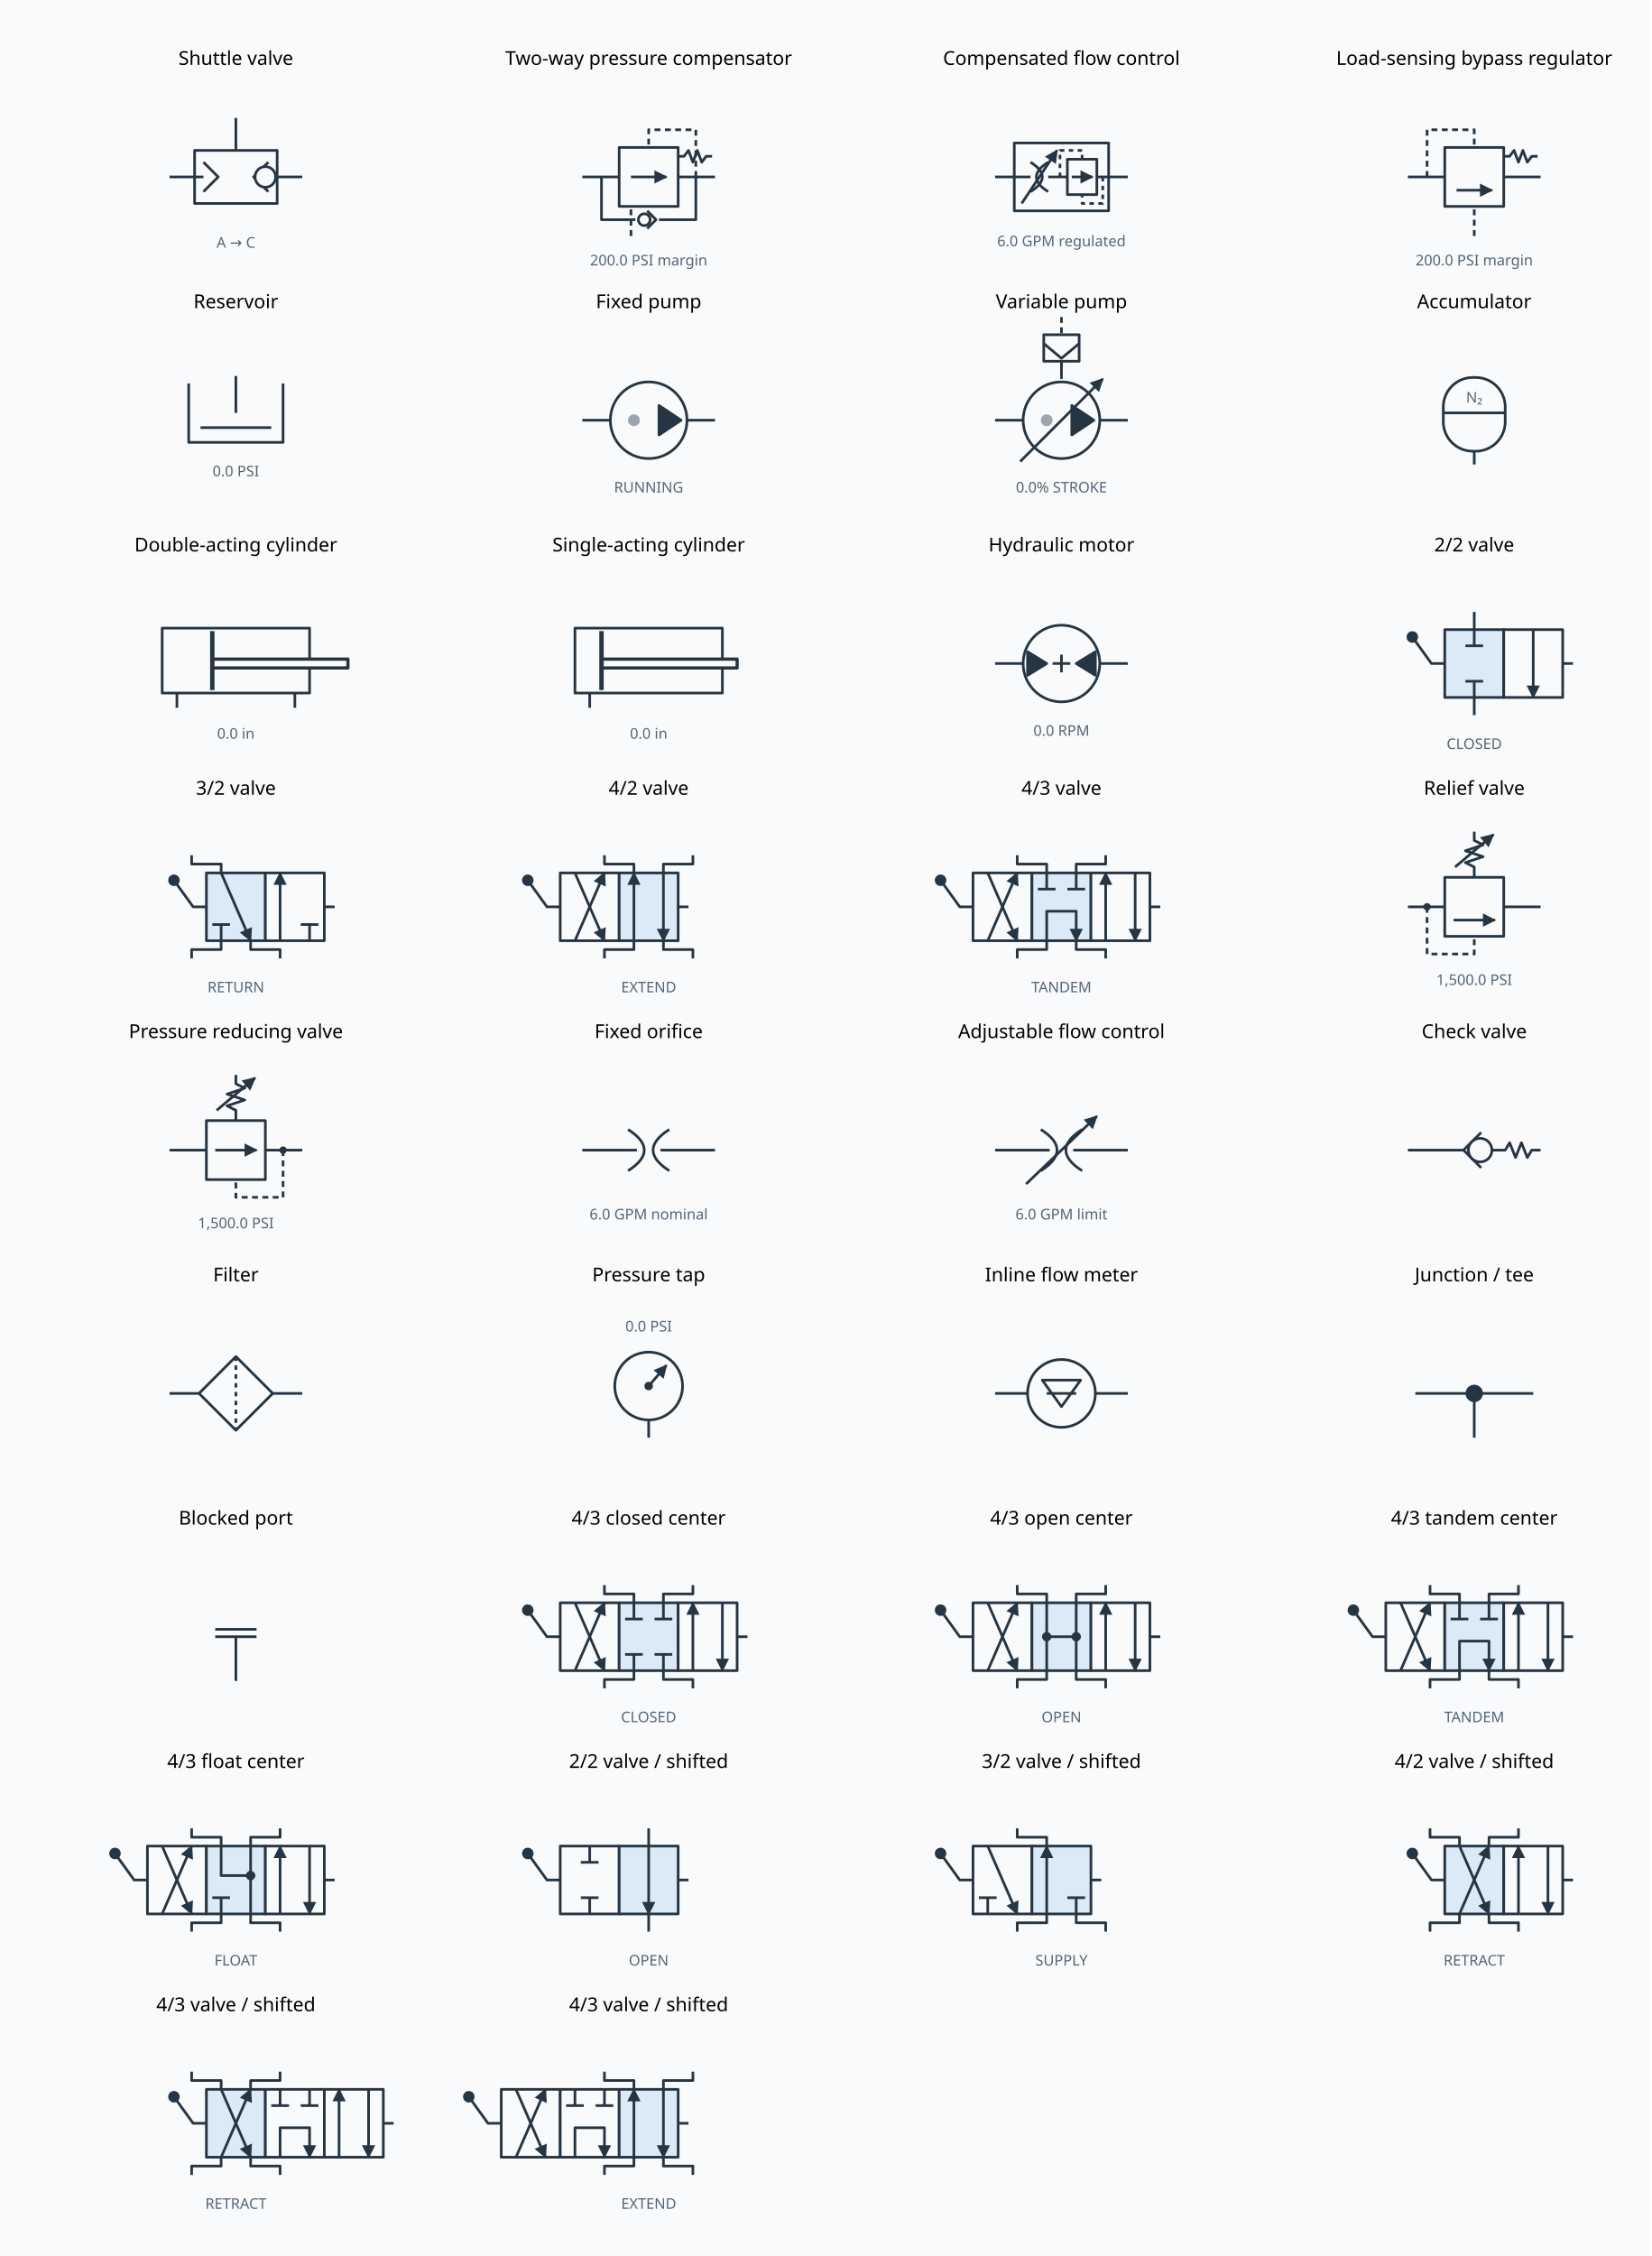
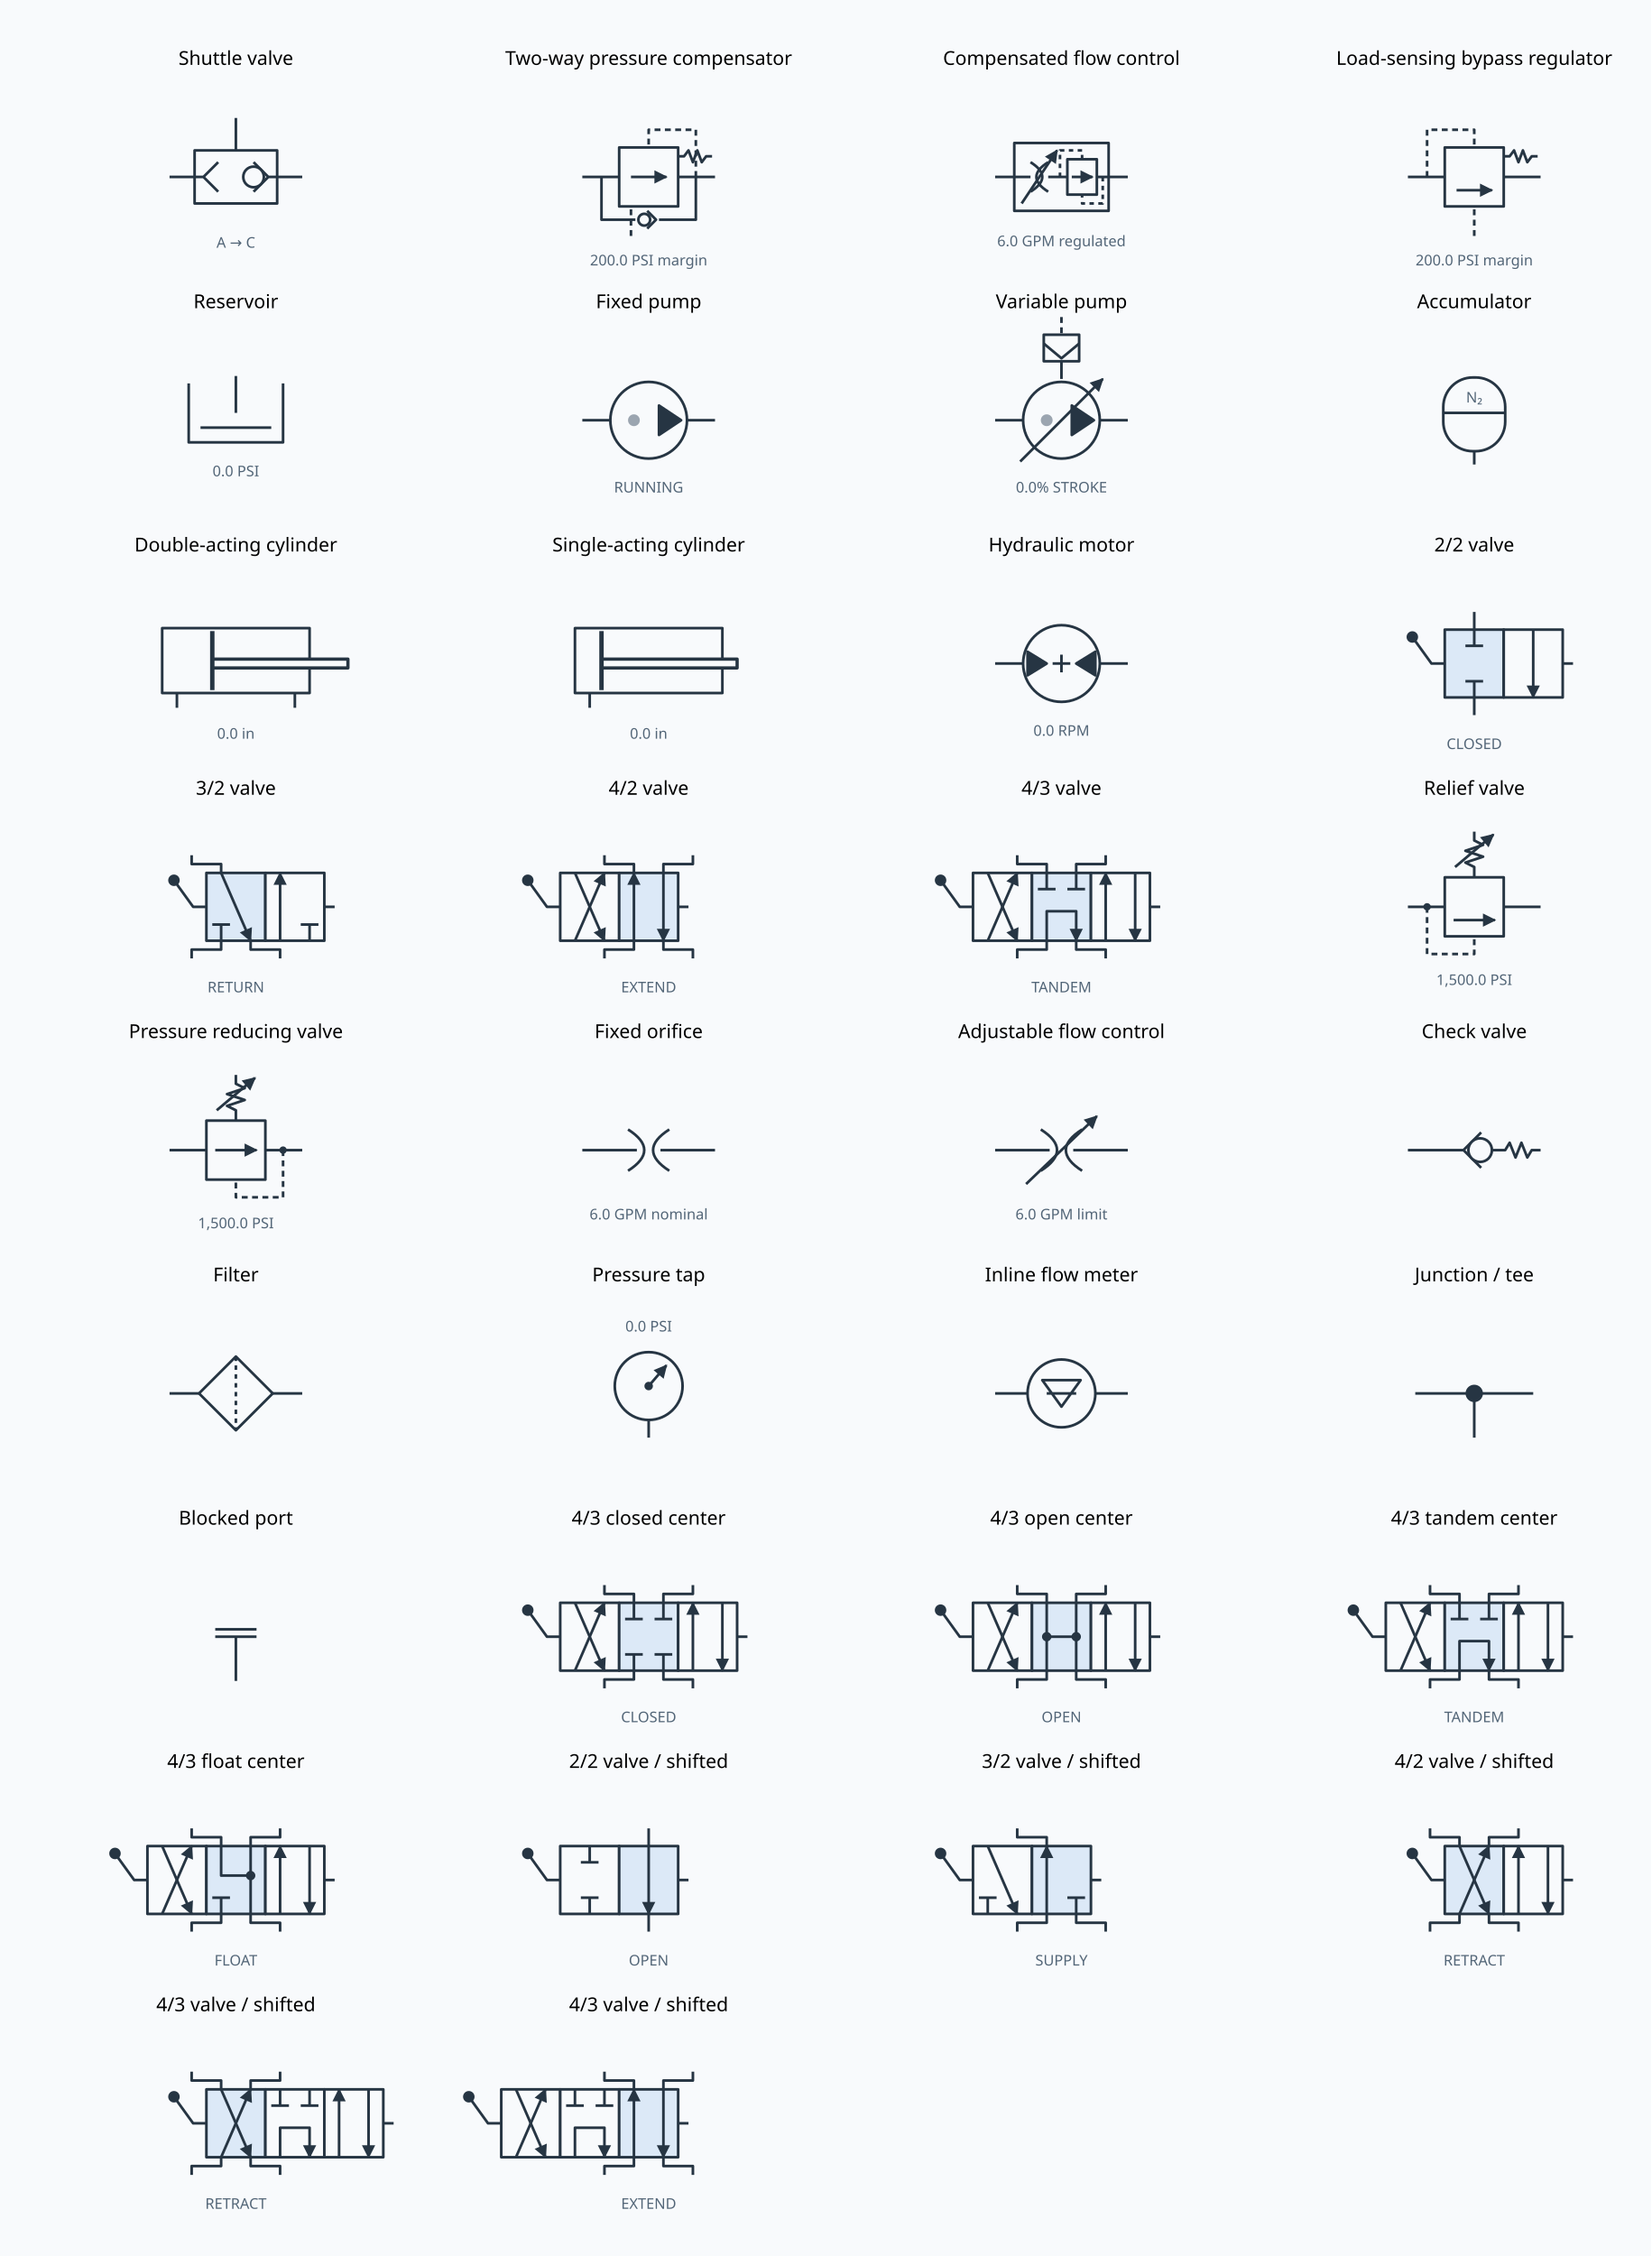
<svg xmlns="http://www.w3.org/2000/svg" width="1120" height="1530">
  <rect width="100%" height="100%" fill="#f8fafc" />
  <defs>
    <marker id="arrow" viewBox="0 0 10 10" refX="9" refY="5" markerWidth="5" markerHeight="5" orient="auto-start-reverse">
      <path d="M0 0L10 5L0 10Z" fill="#263543" />
    </marker>
  </defs>
  <style>.symbol text{fill:#526577;stroke:none;font:10px sans-serif;text-anchor:middle}</style>
  <g transform="translate(160,120)">
    <text y="-76" text-anchor="middle" font-family="sans-serif" font-size="13">Shuttle valve</text>
    <g class="symbol" style="color:#263543" fill="none" stroke="currentColor" stroke-width="1.8" stroke-linejoin="round">
      <rect x="-28" y="-18" width="56" height="36" fill="#f8fafc" />
-       <path d="M-45 0H-22M22 0H45M0 -40V-18M-22 -10L-12 0L-22 10M22 -10L12 0L22 10" />
-       <circle data-symbol-part="shuttle-ball" cx="20" r="7" fill="#f8fafc" />
+       <path d="M-45 0H-22M22 0H45M0 -40V-18M-12 -10L-22 0L-12 10M12 -10L22 0L12 10" />
+       <circle data-symbol-part="shuttle-ball" cx="12" r="7" fill="#f8fafc" />
      <text y="48">A → C</text>
    </g>
  </g>
  <g transform="translate(440,120)">
    <text y="-76" text-anchor="middle" font-family="sans-serif" font-size="13">Two-way pressure compensator</text>
    <g class="symbol" style="color:#263543" fill="none" stroke="currentColor" stroke-width="1.8" stroke-linejoin="round">
      <path d="M-45 0H-20M20 0H45" />
      <rect x="-20" y="-20" width="40" height="40" fill="#f8fafc" />
      <path d="M-12 0L12 0" marker-end="url(#arrow)" />
      <path data-symbol-part="compensation-feedback" d="M32 0V-32H0V-20" stroke-dasharray="4 3" />
      <path data-symbol-part="external-load-pilot" d="M-12 40V20" stroke-dasharray="4 3" />
      <path d="M20 -14H24L27 -18L30 -10L33 -18L36 -10L39 -14H43" />
      <g data-symbol-part="reverse-check">
        <path d="M-32 0V29H-9M7 29H32V0M-1 23L5 29L-1 35" />
        <circle cx="-3" cy="29" r="4" fill="#f8fafc" />
      </g>
      <text y="60">200.0 PSI margin</text>
    </g>
  </g>
  <g transform="translate(720,120)">
    <text y="-76" text-anchor="middle" font-family="sans-serif" font-size="13">Compensated flow control</text>
    <g class="symbol" style="color:#263543" fill="none" stroke="currentColor" stroke-width="1.8" stroke-linejoin="round">
      <rect x="-32" y="-23" width="64" height="46" fill="#f8fafc" />
      <path d="M-45 0H-21M-9 0H4M24 0H45M-21 -10Q-5 0 -21 10M-9 -10Q-25 0 -9 10" />
      <path d="M-27 18L-3 -18" marker-end="url(#arrow)" />
      <rect x="4" y="-12" width="20" height="24" fill="#f8fafc" />
      <path d="M7 0L21 0" marker-end="url(#arrow)" />
      <path d="M28 0V18H14V12M-1 0V-18H14V-12" stroke-dasharray="3 3" />
      <text y="47">6.0 GPM regulated</text>
    </g>
  </g>
  <g transform="translate(1000,120)">
    <text y="-76" text-anchor="middle" font-family="sans-serif" font-size="13">Load-sensing bypass regulator</text>
    <g class="symbol" style="color:#263543" fill="none" stroke="currentColor" stroke-width="1.8" stroke-linejoin="round">
      <path d="M-45 0H-20M20 0H45" />
      <rect x="-20" y="-20" width="40" height="40" fill="#f8fafc" />
      <path d="M-12 9L12 9" marker-end="url(#arrow)" />
      <path data-symbol-part="compensation-feedback" d="M-32 0V-32H0V-20" stroke-dasharray="4 3" />
      <path data-symbol-part="external-load-pilot" d="M0 40V20" stroke-dasharray="4 3" />
      <path d="M20 -14H24L27 -18L30 -10L33 -18L36 -10L39 -14H43" />
      <text y="60">200.0 PSI margin</text>
    </g>
  </g>
  <g transform="translate(160,285)">
    <text y="-76" text-anchor="middle" font-family="sans-serif" font-size="13">Reservoir</text>
    <g class="symbol" style="color:#263543" fill="none" stroke="currentColor" stroke-width="1.8" stroke-linejoin="round">
      <path d="M-32 -25V15H32V-25M0 -30V-5M-24 5H24" />
      <text y="38">0.0 PSI</text>
    </g>
  </g>
  <g transform="translate(440,285)">
    <text y="-76" text-anchor="middle" font-family="sans-serif" font-size="13">Fixed pump</text>
    <g class="symbol" style="color:#263543" fill="none" stroke="currentColor" stroke-width="1.8" stroke-linejoin="round">
      <path d="M-45 0H-26M26 0H45" />
      <circle r="26" fill="#f8fafc" />
      <path d="M7 -10L22 0L7 10Z" fill="currentColor" />
      <circle cx="-10" r="4" fill="#9ba5b0" stroke="none" />
      <text y="49">RUNNING</text>
    </g>
  </g>
  <g transform="translate(720,285)">
    <text y="-76" text-anchor="middle" font-family="sans-serif" font-size="13">Variable pump</text>
    <g class="symbol" style="color:#263543" fill="none" stroke="currentColor" stroke-width="1.8" stroke-linejoin="round">
      <path d="M-45 0H-26M26 0H45" />
      <circle r="26" fill="#f8fafc" />
      <path d="M7 -10L22 0L7 10Z" fill="currentColor" />
      <path data-symbol-part="pump-pilot" d="M0 -70V-58" stroke-dasharray="4 3" />
      <rect x="-12" y="-58" width="24" height="18" fill="#f8fafc" />
      <path d="M-12 -52L0 -42L12 -52M0 -40V-28" />
      <path d="M-28 28L28 -28" marker-end="url(#arrow)" />
      <circle cx="-10" r="4" fill="#9ba5b0" stroke="none" />
      <text y="49">0.0% STROKE</text>
    </g>
  </g>
  <g transform="translate(1000,285)">
    <text y="-76" text-anchor="middle" font-family="sans-serif" font-size="13">Accumulator</text>
    <g class="symbol" style="color:#263543" fill="none" stroke="currentColor" stroke-width="1.8" stroke-linejoin="round">
      <rect x="-21" y="-29" width="42" height="50" rx="20" fill="#f8fafc" />
      <rect x="-14" y="15" width="28" height="0" fill="#dc4144" stroke="none" />
      <path d="M-21 -5H21M0 21V30" />
      <text y="-12">N₂</text>
    </g>
  </g>
  <g transform="translate(160,450)">
    <text y="-76" text-anchor="middle" font-family="sans-serif" font-size="13">Double-acting cylinder</text>
    <g class="symbol" style="color:#263543" fill="none" stroke="currentColor" stroke-width="1.8" stroke-linejoin="round">
      <rect x="-50" y="-24" width="100" height="44" fill="#f8fafc" stroke="none" />
      <path d="M50 -3V-24H-50V20H50V3M-40 30V20" />
      <path d="M40 30V20" />
      <path data-symbol-part="piston" d="M-16 -22V18" stroke-width="3" />
      <path data-symbol-part="rod" d="M-16 -3H76V3H-16" stroke-width="2.2" />
      <text y="51">0.0 in</text>
    </g>
  </g>
  <g transform="translate(440,450)">
    <text y="-76" text-anchor="middle" font-family="sans-serif" font-size="13">Single-acting cylinder</text>
    <g class="symbol" style="color:#263543" fill="none" stroke="currentColor" stroke-width="1.8" stroke-linejoin="round">
      <rect x="-50" y="-24" width="100" height="44" fill="#f8fafc" stroke="none" />
      <path d="M50 -3V-24H-50V20H50V3M-40 30V20" />
      <path data-symbol-part="piston" d="M-32 -22V18" stroke-width="3" />
      <path data-symbol-part="rod" d="M-32 -3H60V3H-32" stroke-width="2.2" />
      <text y="51">0.0 in</text>
    </g>
  </g>
  <g transform="translate(720,450)">
    <text y="-76" text-anchor="middle" font-family="sans-serif" font-size="13">Hydraulic motor</text>
    <g class="symbol" style="color:#263543" fill="none" stroke="currentColor" stroke-width="1.8" stroke-linejoin="round">
      <path d="M-45 0H-26M26 0H45" />
      <circle r="26" fill="#f8fafc" />
      <g data-symbol-part="motor-triangles" fill="currentColor">
        <path d="M23 -8L10 0L23 8ZM-23 -8L-10 0L-23 8Z" />
      </g>
      <g transform="rotate(0)">
        <path d="M-6 0H6M0 -6V6" />
      </g>
      <text y="49">0.0 RPM</text>
    </g>
  </g>
  <g transform="translate(1000,450)">
    <text y="-76" text-anchor="middle" font-family="sans-serif" font-size="13">2/2 valve</text>
    <g class="symbol" style="color:#263543" fill="none" stroke="currentColor" stroke-width="1.8" stroke-linejoin="round">
      <g transform="translate(0,0)" data-spool-position="0" data-active="true">
        <rect x="-20" y="-23" width="40" height="46" fill="#dce9f7" />
        <path d="M0 -23V-12M-6 -12H6" />
        <path d="M0 23V12M-6 12H6" />
      </g>
      <g transform="translate(40,0)" data-spool-position="1" data-active="false">
        <rect x="-20" y="-23" width="40" height="46" fill="#f8fafc" />
        <path d="M0 -23L0 23" marker-end="url(#arrow)" />
      </g>
      <path d="M0 -35V-23M0 23V35" />
      <g data-symbol-part="manual-lever">
        <path d="M-20 0H-29L-42 -18" />
        <circle cx="-42" cy="-18" r="3" fill="currentColor" />
      </g>
      <path d="M60 0H67" />
      <text y="58">CLOSED</text>
    </g>
  </g>
  <g transform="translate(160,615)">
    <text y="-76" text-anchor="middle" font-family="sans-serif" font-size="13">3/2 valve</text>
    <g class="symbol" style="color:#263543" fill="none" stroke="currentColor" stroke-width="1.8" stroke-linejoin="round">
      <g transform="translate(0,0)" data-spool-position="0" data-active="true">
        <rect x="-20" y="-23" width="40" height="46" fill="#dce9f7" />
        <path d="M-10 -23L10 23" marker-end="url(#arrow)" />
        <path d="M-10 23V12M-16 12H-4" />
      </g>
      <g transform="translate(40,0)" data-spool-position="1" data-active="false">
        <rect x="-20" y="-23" width="40" height="46" fill="#f8fafc" />
        <path d="M-10 23L-10 -23" marker-end="url(#arrow)" />
        <path d="M10 23V12M4 12H16" />
      </g>
      <path d="M-30 -35V-29H-10V-23M-30 35V29H-10V23M30 35V29H10V23" />
      <g data-symbol-part="manual-lever">
        <path d="M-20 0H-29L-42 -18" />
        <circle cx="-42" cy="-18" r="3" fill="currentColor" />
      </g>
      <path d="M60 0H67" />
      <text y="58">RETURN</text>
    </g>
  </g>
  <g transform="translate(440,615)">
    <text y="-76" text-anchor="middle" font-family="sans-serif" font-size="13">4/2 valve</text>
    <g class="symbol" style="color:#263543" fill="none" stroke="currentColor" stroke-width="1.8" stroke-linejoin="round">
      <g transform="translate(-40,0)" data-spool-position="0" data-active="false">
        <rect x="-20" y="-23" width="40" height="46" fill="#f8fafc" />
        <path d="M-10 23L10 -23" marker-end="url(#arrow)" />
        <path d="M-10 -23L10 23" marker-end="url(#arrow)" />
      </g>
      <g transform="translate(0,0)" data-spool-position="1" data-active="true">
        <rect x="-20" y="-23" width="40" height="46" fill="#dce9f7" />
        <path d="M-10 23L-10 -23" marker-end="url(#arrow)" />
        <path d="M10 -23L10 23" marker-end="url(#arrow)" />
      </g>
      <path d="M-30 -35V-29H-10V-23M-30 35V29H-10V23M30 35V29H10V23" />
      <path d="M30 -35V-29H10V-23" />
      <g data-symbol-part="manual-lever">
        <path d="M-60 0H-69L-82 -18" />
        <circle cx="-82" cy="-18" r="3" fill="currentColor" />
      </g>
      <path d="M20 0H27" />
      <text y="58">EXTEND</text>
    </g>
  </g>
  <g transform="translate(720,615)">
    <text y="-76" text-anchor="middle" font-family="sans-serif" font-size="13">4/3 valve</text>
    <g class="symbol" style="color:#263543" fill="none" stroke="currentColor" stroke-width="1.8" stroke-linejoin="round">
      <g transform="translate(-40,0)" data-spool-position="0" data-active="false">
        <rect x="-20" y="-23" width="40" height="46" fill="#f8fafc" />
        <path d="M-10 23L10 -23" marker-end="url(#arrow)" />
        <path d="M-10 -23L10 23" marker-end="url(#arrow)" />
      </g>
      <g transform="translate(0,0)" data-spool-position="1" data-active="true">
        <rect x="-20" y="-23" width="40" height="46" fill="#dce9f7" />
        <path d="M-10 -23V-12M-16 -12H-4" />
        <path d="M10 -23V-12M4 -12H16" />
        <path d="M-10 23V3H10V23" marker-end="url(#arrow)" />
      </g>
      <g transform="translate(40,0)" data-spool-position="2" data-active="false">
        <rect x="-20" y="-23" width="40" height="46" fill="#f8fafc" />
        <path d="M-10 23L-10 -23" marker-end="url(#arrow)" />
        <path d="M10 -23L10 23" marker-end="url(#arrow)" />
      </g>
      <path d="M-30 -35V-29H-10V-23M-30 35V29H-10V23M30 35V29H10V23" />
      <path d="M30 -35V-29H10V-23" />
      <g data-symbol-part="manual-lever">
        <path d="M-60 0H-69L-82 -18" />
        <circle cx="-82" cy="-18" r="3" fill="currentColor" />
      </g>
      <path d="M60 0H67" />
      <text y="58">TANDEM</text>
    </g>
  </g>
  <g transform="translate(1000,615)">
    <text y="-76" text-anchor="middle" font-family="sans-serif" font-size="13">Relief valve</text>
    <g class="symbol" style="color:#263543" fill="none" stroke="currentColor" stroke-width="1.8" stroke-linejoin="round">
      <path d="M-45 0H-20M20 0H45" />
      <rect x="-20" y="-20" width="40" height="40" fill="#f8fafc" />
      <path d="M-14 9L14 9" marker-end="url(#arrow)" />
      <g data-symbol-part="adjustable-spring">
        <path d="M0 -20V-27L-6 -30L6 -34L-6 -38L6 -42L0 -45V-51" />
        <path d="M-13 -27L13 -49" marker-end="url(#arrow)" />
      </g>
      <path data-symbol-part="pressure-pilot" data-sensed-port="A" d="M-32 0V32H0V20" stroke-dasharray="4 3" />
      <circle cx="-32" r="2.5" fill="currentColor" stroke="none" />
      <text y="53">1,500.0 PSI</text>
    </g>
  </g>
  <g transform="translate(160,780)">
    <text y="-76" text-anchor="middle" font-family="sans-serif" font-size="13">Pressure reducing valve</text>
    <g class="symbol" style="color:#263543" fill="none" stroke="currentColor" stroke-width="1.8" stroke-linejoin="round">
      <path d="M-45 0H-20M20 0H45" />
      <rect x="-20" y="-20" width="40" height="40" fill="#f8fafc" />
      <path d="M-14 0L14 0" marker-end="url(#arrow)" />
      <g data-symbol-part="adjustable-spring">
        <path d="M0 -20V-27L-6 -30L6 -34L-6 -38L6 -42L0 -45V-51" />
        <path d="M-13 -27L13 -49" marker-end="url(#arrow)" />
      </g>
      <path data-symbol-part="pressure-pilot" data-sensed-port="B" d="M32 0V32H0V20" stroke-dasharray="4 3" />
      <circle cx="32" r="2.5" fill="currentColor" stroke="none" />
      <text y="53">1,500.0 PSI</text>
    </g>
  </g>
  <g transform="translate(440,780)">
    <text y="-76" text-anchor="middle" font-family="sans-serif" font-size="13">Fixed orifice</text>
    <g class="symbol" style="color:#263543" fill="none" stroke="currentColor" stroke-width="1.8" stroke-linejoin="round">
      <path d="M-45 0H-8M8 0H45M-14 -14Q8 0 -14 14M14 -14Q-8 0 14 14" />
      <text y="47">6.0 GPM nominal</text>
    </g>
  </g>
  <g transform="translate(720,780)">
    <text y="-76" text-anchor="middle" font-family="sans-serif" font-size="13">Adjustable flow control</text>
    <g class="symbol" style="color:#263543" fill="none" stroke="currentColor" stroke-width="1.8" stroke-linejoin="round">
      <path d="M-45 0H-8M8 0H45M-14 -14Q8 0 -14 14M14 -14Q-8 0 14 14" />
      <path d="M-24 23L24 -23" marker-end="url(#arrow)" />
      <text y="47">6.0 GPM limit</text>
    </g>
  </g>
  <g transform="translate(1000,780)">
    <text y="-76" text-anchor="middle" font-family="sans-serif" font-size="13">Check valve</text>
    <g class="symbol" style="color:#263543" fill="none" stroke="currentColor" stroke-width="1.8" stroke-linejoin="round">
      <path d="M-45 0H-7.3" />
      <path data-symbol-part="check-seat" d="M4.7 -12L-7.3 0L4.7 12" />
      <circle data-symbol-part="check-ball" cx="4" r="8" fill="#f8fafc" />
      <path d="M12 0H21L24 -5L28 5L32 -5L36 5L39 0H45" />
    </g>
  </g>
  <g transform="translate(160,945)">
    <text y="-76" text-anchor="middle" font-family="sans-serif" font-size="13">Filter</text>
    <g class="symbol" style="color:#263543" fill="none" stroke="currentColor" stroke-width="1.8" stroke-linejoin="round">
      <path d="M-45 0H-25M25 0H45" />
      <path d="M0 -25L25 0L0 25L-25 0Z" fill="#f8fafc" />
      <path d="M0 -25V25" stroke-dasharray="3 3" />
    </g>
  </g>
  <g transform="translate(440,945)">
    <text y="-76" text-anchor="middle" font-family="sans-serif" font-size="13">Pressure tap</text>
    <g class="symbol" style="color:#263543" fill="none" stroke="currentColor" stroke-width="1.8" stroke-linejoin="round">
      <circle cy="-5" r="23" fill="#f8fafc" />
      <path d="M0 18V30" />
      <path d="M0 -5L12 -19" marker-end="url(#arrow)" />
      <circle cy="-5" r="2" fill="currentColor" />
      <text y="-42">0.0 PSI</text>
    </g>
  </g>
  <g transform="translate(720,945)">
    <text y="-76" text-anchor="middle" font-family="sans-serif" font-size="13">Inline flow meter</text>
    <g class="symbol" style="color:#263543" fill="none" stroke="currentColor" stroke-width="1.8" stroke-linejoin="round">
      <path d="M-45 0H-23M23 0H45" />
      <circle r="23" fill="#f8fafc" />
      <path d="M-13 -9L0 9L13 -9ZM-10 0H10" />
    </g>
  </g>
  <g transform="translate(1000,945)">
    <text y="-76" text-anchor="middle" font-family="sans-serif" font-size="13">Junction / tee</text>
    <g class="symbol" style="color:#263543" fill="none" stroke="currentColor" stroke-width="1.8" stroke-linejoin="round">
      <path d="M-40 0H40M0 0V30" />
      <circle r="5" fill="currentColor" />
    </g>
  </g>
  <g transform="translate(160,1110)">
    <text y="-76" text-anchor="middle" font-family="sans-serif" font-size="13">Blocked port</text>
    <g class="symbol" style="color:#263543" fill="none" stroke="currentColor" stroke-width="1.8" stroke-linejoin="round">
      <path d="M0 30V0M-14 0H14M-14 -5H14" />
    </g>
  </g>
  <g transform="translate(440,1110)">
    <text y="-76" text-anchor="middle" font-family="sans-serif" font-size="13">4/3 closed center</text>
    <g class="symbol" style="color:#263543" fill="none" stroke="currentColor" stroke-width="1.8" stroke-linejoin="round">
      <g transform="translate(-40,0)" data-spool-position="0" data-active="false">
        <rect x="-20" y="-23" width="40" height="46" fill="#f8fafc" />
        <path d="M-10 23L10 -23" marker-end="url(#arrow)" />
        <path d="M-10 -23L10 23" marker-end="url(#arrow)" />
      </g>
      <g transform="translate(0,0)" data-spool-position="1" data-active="true">
        <rect x="-20" y="-23" width="40" height="46" fill="#dce9f7" />
        <path d="M-10 -23V-12M-16 -12H-4" />
        <path d="M10 -23V-12M4 -12H16" />
        <path d="M-10 23V12M-16 12H-4" />
        <path d="M10 23V12M4 12H16" />
      </g>
      <g transform="translate(40,0)" data-spool-position="2" data-active="false">
        <rect x="-20" y="-23" width="40" height="46" fill="#f8fafc" />
        <path d="M-10 23L-10 -23" marker-end="url(#arrow)" />
        <path d="M10 -23L10 23" marker-end="url(#arrow)" />
      </g>
      <path d="M-30 -35V-29H-10V-23M-30 35V29H-10V23M30 35V29H10V23" />
      <path d="M30 -35V-29H10V-23" />
      <g data-symbol-part="manual-lever">
        <path d="M-60 0H-69L-82 -18" />
        <circle cx="-82" cy="-18" r="3" fill="currentColor" />
      </g>
      <path d="M60 0H67" />
      <text y="58">CLOSED</text>
    </g>
  </g>
  <g transform="translate(720,1110)">
    <text y="-76" text-anchor="middle" font-family="sans-serif" font-size="13">4/3 open center</text>
    <g class="symbol" style="color:#263543" fill="none" stroke="currentColor" stroke-width="1.8" stroke-linejoin="round">
      <g transform="translate(-40,0)" data-spool-position="0" data-active="false">
        <rect x="-20" y="-23" width="40" height="46" fill="#f8fafc" />
        <path d="M-10 23L10 -23" marker-end="url(#arrow)" />
        <path d="M-10 -23L10 23" marker-end="url(#arrow)" />
      </g>
      <g transform="translate(0,0)" data-spool-position="1" data-active="true">
        <rect x="-20" y="-23" width="40" height="46" fill="#dce9f7" />
        <path d="M-10 -23V23M10 -23V23M-10 0H10" />
        <circle cx="-10" r="2.3" fill="currentColor" />
        <circle cx="10" r="2.3" fill="currentColor" />
      </g>
      <g transform="translate(40,0)" data-spool-position="2" data-active="false">
        <rect x="-20" y="-23" width="40" height="46" fill="#f8fafc" />
        <path d="M-10 23L-10 -23" marker-end="url(#arrow)" />
        <path d="M10 -23L10 23" marker-end="url(#arrow)" />
      </g>
      <path d="M-30 -35V-29H-10V-23M-30 35V29H-10V23M30 35V29H10V23" />
      <path d="M30 -35V-29H10V-23" />
      <g data-symbol-part="manual-lever">
        <path d="M-60 0H-69L-82 -18" />
        <circle cx="-82" cy="-18" r="3" fill="currentColor" />
      </g>
      <path d="M60 0H67" />
      <text y="58">OPEN</text>
    </g>
  </g>
  <g transform="translate(1000,1110)">
    <text y="-76" text-anchor="middle" font-family="sans-serif" font-size="13">4/3 tandem center</text>
    <g class="symbol" style="color:#263543" fill="none" stroke="currentColor" stroke-width="1.8" stroke-linejoin="round">
      <g transform="translate(-40,0)" data-spool-position="0" data-active="false">
        <rect x="-20" y="-23" width="40" height="46" fill="#f8fafc" />
        <path d="M-10 23L10 -23" marker-end="url(#arrow)" />
        <path d="M-10 -23L10 23" marker-end="url(#arrow)" />
      </g>
      <g transform="translate(0,0)" data-spool-position="1" data-active="true">
        <rect x="-20" y="-23" width="40" height="46" fill="#dce9f7" />
        <path d="M-10 -23V-12M-16 -12H-4" />
        <path d="M10 -23V-12M4 -12H16" />
        <path d="M-10 23V3H10V23" marker-end="url(#arrow)" />
      </g>
      <g transform="translate(40,0)" data-spool-position="2" data-active="false">
        <rect x="-20" y="-23" width="40" height="46" fill="#f8fafc" />
        <path d="M-10 23L-10 -23" marker-end="url(#arrow)" />
        <path d="M10 -23L10 23" marker-end="url(#arrow)" />
      </g>
      <path d="M-30 -35V-29H-10V-23M-30 35V29H-10V23M30 35V29H10V23" />
      <path d="M30 -35V-29H10V-23" />
      <g data-symbol-part="manual-lever">
        <path d="M-60 0H-69L-82 -18" />
        <circle cx="-82" cy="-18" r="3" fill="currentColor" />
      </g>
      <path d="M60 0H67" />
      <text y="58">TANDEM</text>
    </g>
  </g>
  <g transform="translate(160,1275)">
    <text y="-76" text-anchor="middle" font-family="sans-serif" font-size="13">4/3 float center</text>
    <g class="symbol" style="color:#263543" fill="none" stroke="currentColor" stroke-width="1.8" stroke-linejoin="round">
      <g transform="translate(-40,0)" data-spool-position="0" data-active="false">
        <rect x="-20" y="-23" width="40" height="46" fill="#f8fafc" />
        <path d="M-10 23L10 -23" marker-end="url(#arrow)" />
        <path d="M-10 -23L10 23" marker-end="url(#arrow)" />
      </g>
      <g transform="translate(0,0)" data-spool-position="1" data-active="true">
        <rect x="-20" y="-23" width="40" height="46" fill="#dce9f7" />
        <path d="M-10 23V12M-16 12H-4" />
        <path d="M-10 -23V-3H10M10 -23V23" />
        <circle cx="10" cy="-3" r="2.3" fill="currentColor" />
      </g>
      <g transform="translate(40,0)" data-spool-position="2" data-active="false">
        <rect x="-20" y="-23" width="40" height="46" fill="#f8fafc" />
        <path d="M-10 23L-10 -23" marker-end="url(#arrow)" />
        <path d="M10 -23L10 23" marker-end="url(#arrow)" />
      </g>
      <path d="M-30 -35V-29H-10V-23M-30 35V29H-10V23M30 35V29H10V23" />
      <path d="M30 -35V-29H10V-23" />
      <g data-symbol-part="manual-lever">
        <path d="M-60 0H-69L-82 -18" />
        <circle cx="-82" cy="-18" r="3" fill="currentColor" />
      </g>
      <path d="M60 0H67" />
      <text y="58">FLOAT</text>
    </g>
  </g>
  <g transform="translate(440,1275)">
    <text y="-76" text-anchor="middle" font-family="sans-serif" font-size="13">2/2 valve / shifted</text>
    <g class="symbol" style="color:#263543" fill="none" stroke="currentColor" stroke-width="1.8" stroke-linejoin="round">
      <g transform="translate(-40,0)" data-spool-position="0" data-active="false">
        <rect x="-20" y="-23" width="40" height="46" fill="#f8fafc" />
        <path d="M0 -23V-12M-6 -12H6" />
        <path d="M0 23V12M-6 12H6" />
      </g>
      <g transform="translate(0,0)" data-spool-position="1" data-active="true">
        <rect x="-20" y="-23" width="40" height="46" fill="#dce9f7" />
        <path d="M0 -23L0 23" marker-end="url(#arrow)" />
      </g>
      <path d="M0 -35V-23M0 23V35" />
      <g data-symbol-part="manual-lever">
        <path d="M-60 0H-69L-82 -18" />
        <circle cx="-82" cy="-18" r="3" fill="currentColor" />
      </g>
      <path d="M20 0H27" />
      <text y="58">OPEN</text>
    </g>
  </g>
  <g transform="translate(720,1275)">
    <text y="-76" text-anchor="middle" font-family="sans-serif" font-size="13">3/2 valve / shifted</text>
    <g class="symbol" style="color:#263543" fill="none" stroke="currentColor" stroke-width="1.8" stroke-linejoin="round">
      <g transform="translate(-40,0)" data-spool-position="0" data-active="false">
        <rect x="-20" y="-23" width="40" height="46" fill="#f8fafc" />
        <path d="M-10 -23L10 23" marker-end="url(#arrow)" />
        <path d="M-10 23V12M-16 12H-4" />
      </g>
      <g transform="translate(0,0)" data-spool-position="1" data-active="true">
        <rect x="-20" y="-23" width="40" height="46" fill="#dce9f7" />
        <path d="M-10 23L-10 -23" marker-end="url(#arrow)" />
        <path d="M10 23V12M4 12H16" />
      </g>
      <path d="M-30 -35V-29H-10V-23M-30 35V29H-10V23M30 35V29H10V23" />
      <g data-symbol-part="manual-lever">
        <path d="M-60 0H-69L-82 -18" />
        <circle cx="-82" cy="-18" r="3" fill="currentColor" />
      </g>
      <path d="M20 0H27" />
      <text y="58">SUPPLY</text>
    </g>
  </g>
  <g transform="translate(1000,1275)">
    <text y="-76" text-anchor="middle" font-family="sans-serif" font-size="13">4/2 valve / shifted</text>
    <g class="symbol" style="color:#263543" fill="none" stroke="currentColor" stroke-width="1.8" stroke-linejoin="round">
      <g transform="translate(0,0)" data-spool-position="0" data-active="true">
        <rect x="-20" y="-23" width="40" height="46" fill="#dce9f7" />
        <path d="M-10 23L10 -23" marker-end="url(#arrow)" />
        <path d="M-10 -23L10 23" marker-end="url(#arrow)" />
      </g>
      <g transform="translate(40,0)" data-spool-position="1" data-active="false">
        <rect x="-20" y="-23" width="40" height="46" fill="#f8fafc" />
        <path d="M-10 23L-10 -23" marker-end="url(#arrow)" />
        <path d="M10 -23L10 23" marker-end="url(#arrow)" />
      </g>
      <path d="M-30 -35V-29H-10V-23M-30 35V29H-10V23M30 35V29H10V23" />
      <path d="M30 -35V-29H10V-23" />
      <g data-symbol-part="manual-lever">
        <path d="M-20 0H-29L-42 -18" />
        <circle cx="-42" cy="-18" r="3" fill="currentColor" />
      </g>
      <path d="M60 0H67" />
      <text y="58">RETRACT</text>
    </g>
  </g>
  <g transform="translate(160,1440)">
    <text y="-76" text-anchor="middle" font-family="sans-serif" font-size="13">4/3 valve / shifted</text>
    <g class="symbol" style="color:#263543" fill="none" stroke="currentColor" stroke-width="1.8" stroke-linejoin="round">
      <g transform="translate(0,0)" data-spool-position="0" data-active="true">
        <rect x="-20" y="-23" width="40" height="46" fill="#dce9f7" />
        <path d="M-10 23L10 -23" marker-end="url(#arrow)" />
        <path d="M-10 -23L10 23" marker-end="url(#arrow)" />
      </g>
      <g transform="translate(40,0)" data-spool-position="1" data-active="false">
        <rect x="-20" y="-23" width="40" height="46" fill="#f8fafc" />
        <path d="M-10 -23V-12M-16 -12H-4" />
        <path d="M10 -23V-12M4 -12H16" />
        <path d="M-10 23V3H10V23" marker-end="url(#arrow)" />
      </g>
      <g transform="translate(80,0)" data-spool-position="2" data-active="false">
        <rect x="-20" y="-23" width="40" height="46" fill="#f8fafc" />
        <path d="M-10 23L-10 -23" marker-end="url(#arrow)" />
        <path d="M10 -23L10 23" marker-end="url(#arrow)" />
      </g>
      <path d="M-30 -35V-29H-10V-23M-30 35V29H-10V23M30 35V29H10V23" />
      <path d="M30 -35V-29H10V-23" />
      <g data-symbol-part="manual-lever">
        <path d="M-20 0H-29L-42 -18" />
        <circle cx="-42" cy="-18" r="3" fill="currentColor" />
      </g>
      <path d="M100 0H107" />
      <text y="58">RETRACT</text>
    </g>
  </g>
  <g transform="translate(440,1440)">
    <text y="-76" text-anchor="middle" font-family="sans-serif" font-size="13">4/3 valve / shifted</text>
    <g class="symbol" style="color:#263543" fill="none" stroke="currentColor" stroke-width="1.8" stroke-linejoin="round">
      <g transform="translate(-80,0)" data-spool-position="0" data-active="false">
        <rect x="-20" y="-23" width="40" height="46" fill="#f8fafc" />
        <path d="M-10 23L10 -23" marker-end="url(#arrow)" />
        <path d="M-10 -23L10 23" marker-end="url(#arrow)" />
      </g>
      <g transform="translate(-40,0)" data-spool-position="1" data-active="false">
        <rect x="-20" y="-23" width="40" height="46" fill="#f8fafc" />
        <path d="M-10 -23V-12M-16 -12H-4" />
        <path d="M10 -23V-12M4 -12H16" />
        <path d="M-10 23V3H10V23" marker-end="url(#arrow)" />
      </g>
      <g transform="translate(0,0)" data-spool-position="2" data-active="true">
        <rect x="-20" y="-23" width="40" height="46" fill="#dce9f7" />
        <path d="M-10 23L-10 -23" marker-end="url(#arrow)" />
        <path d="M10 -23L10 23" marker-end="url(#arrow)" />
      </g>
      <path d="M-30 -35V-29H-10V-23M-30 35V29H-10V23M30 35V29H10V23" />
      <path d="M30 -35V-29H10V-23" />
      <g data-symbol-part="manual-lever">
        <path d="M-100 0H-109L-122 -18" />
        <circle cx="-122" cy="-18" r="3" fill="currentColor" />
      </g>
      <path d="M20 0H27" />
      <text y="58">EXTEND</text>
    </g>
  </g>
</svg>
